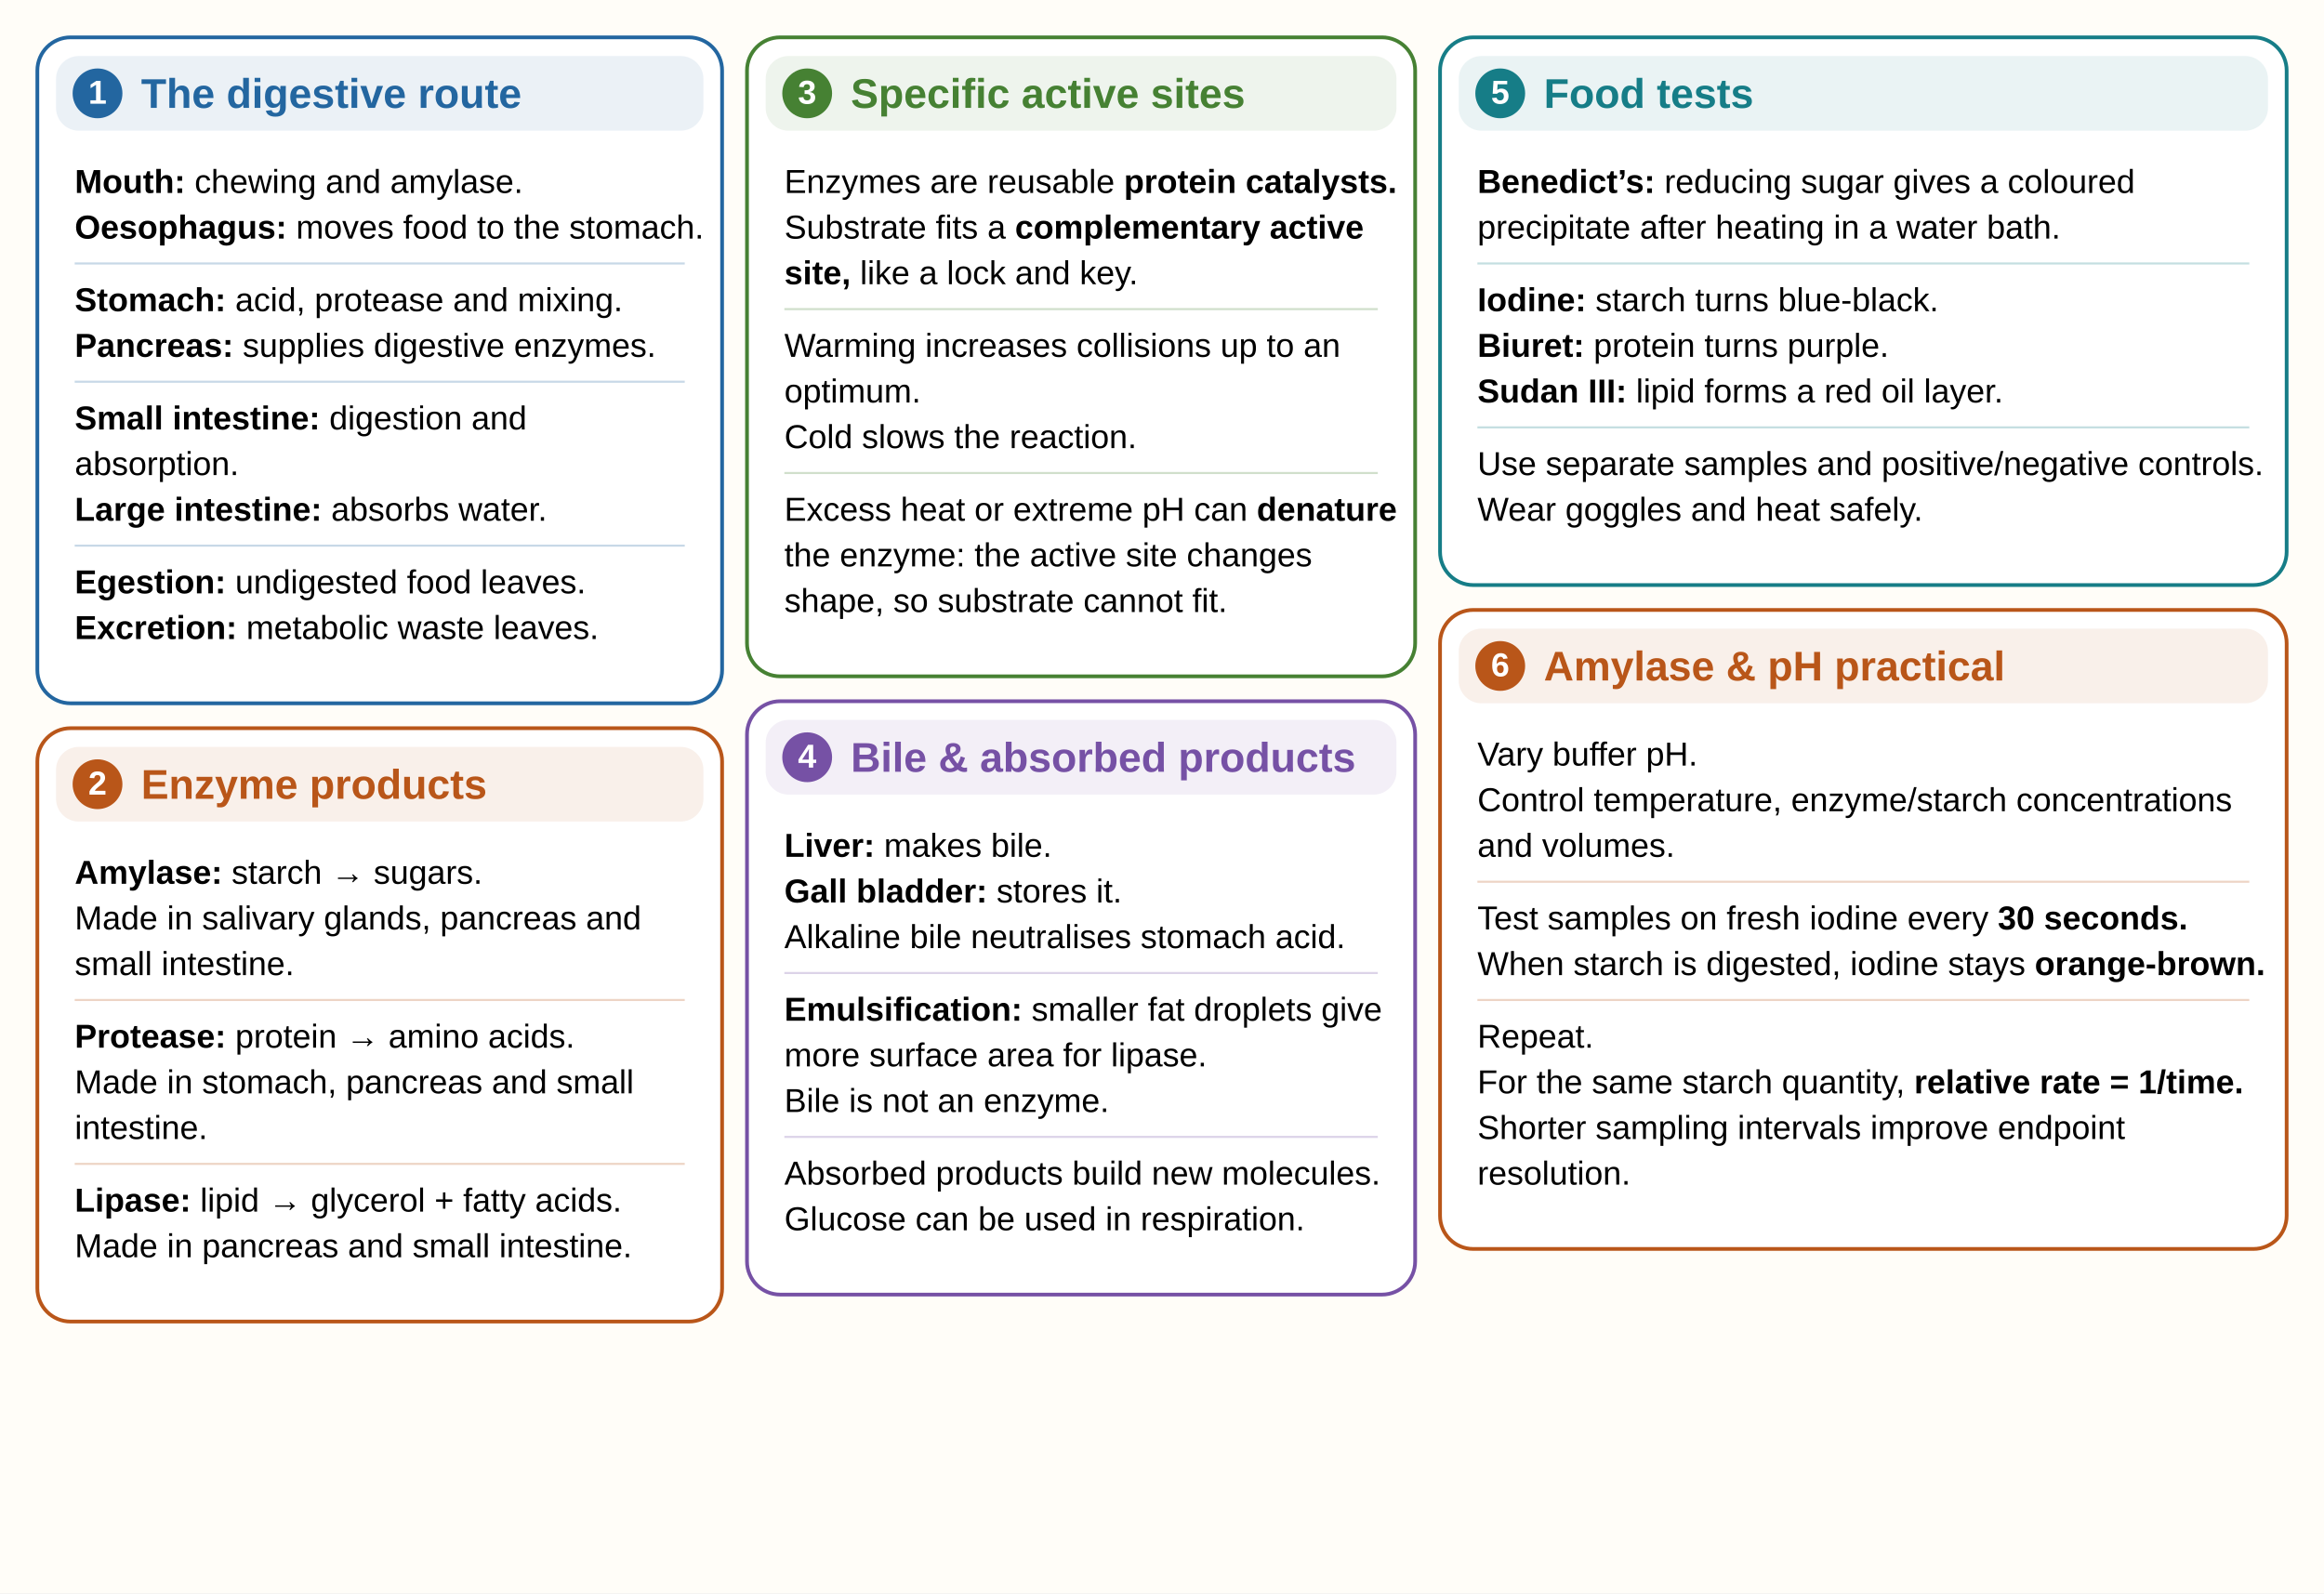
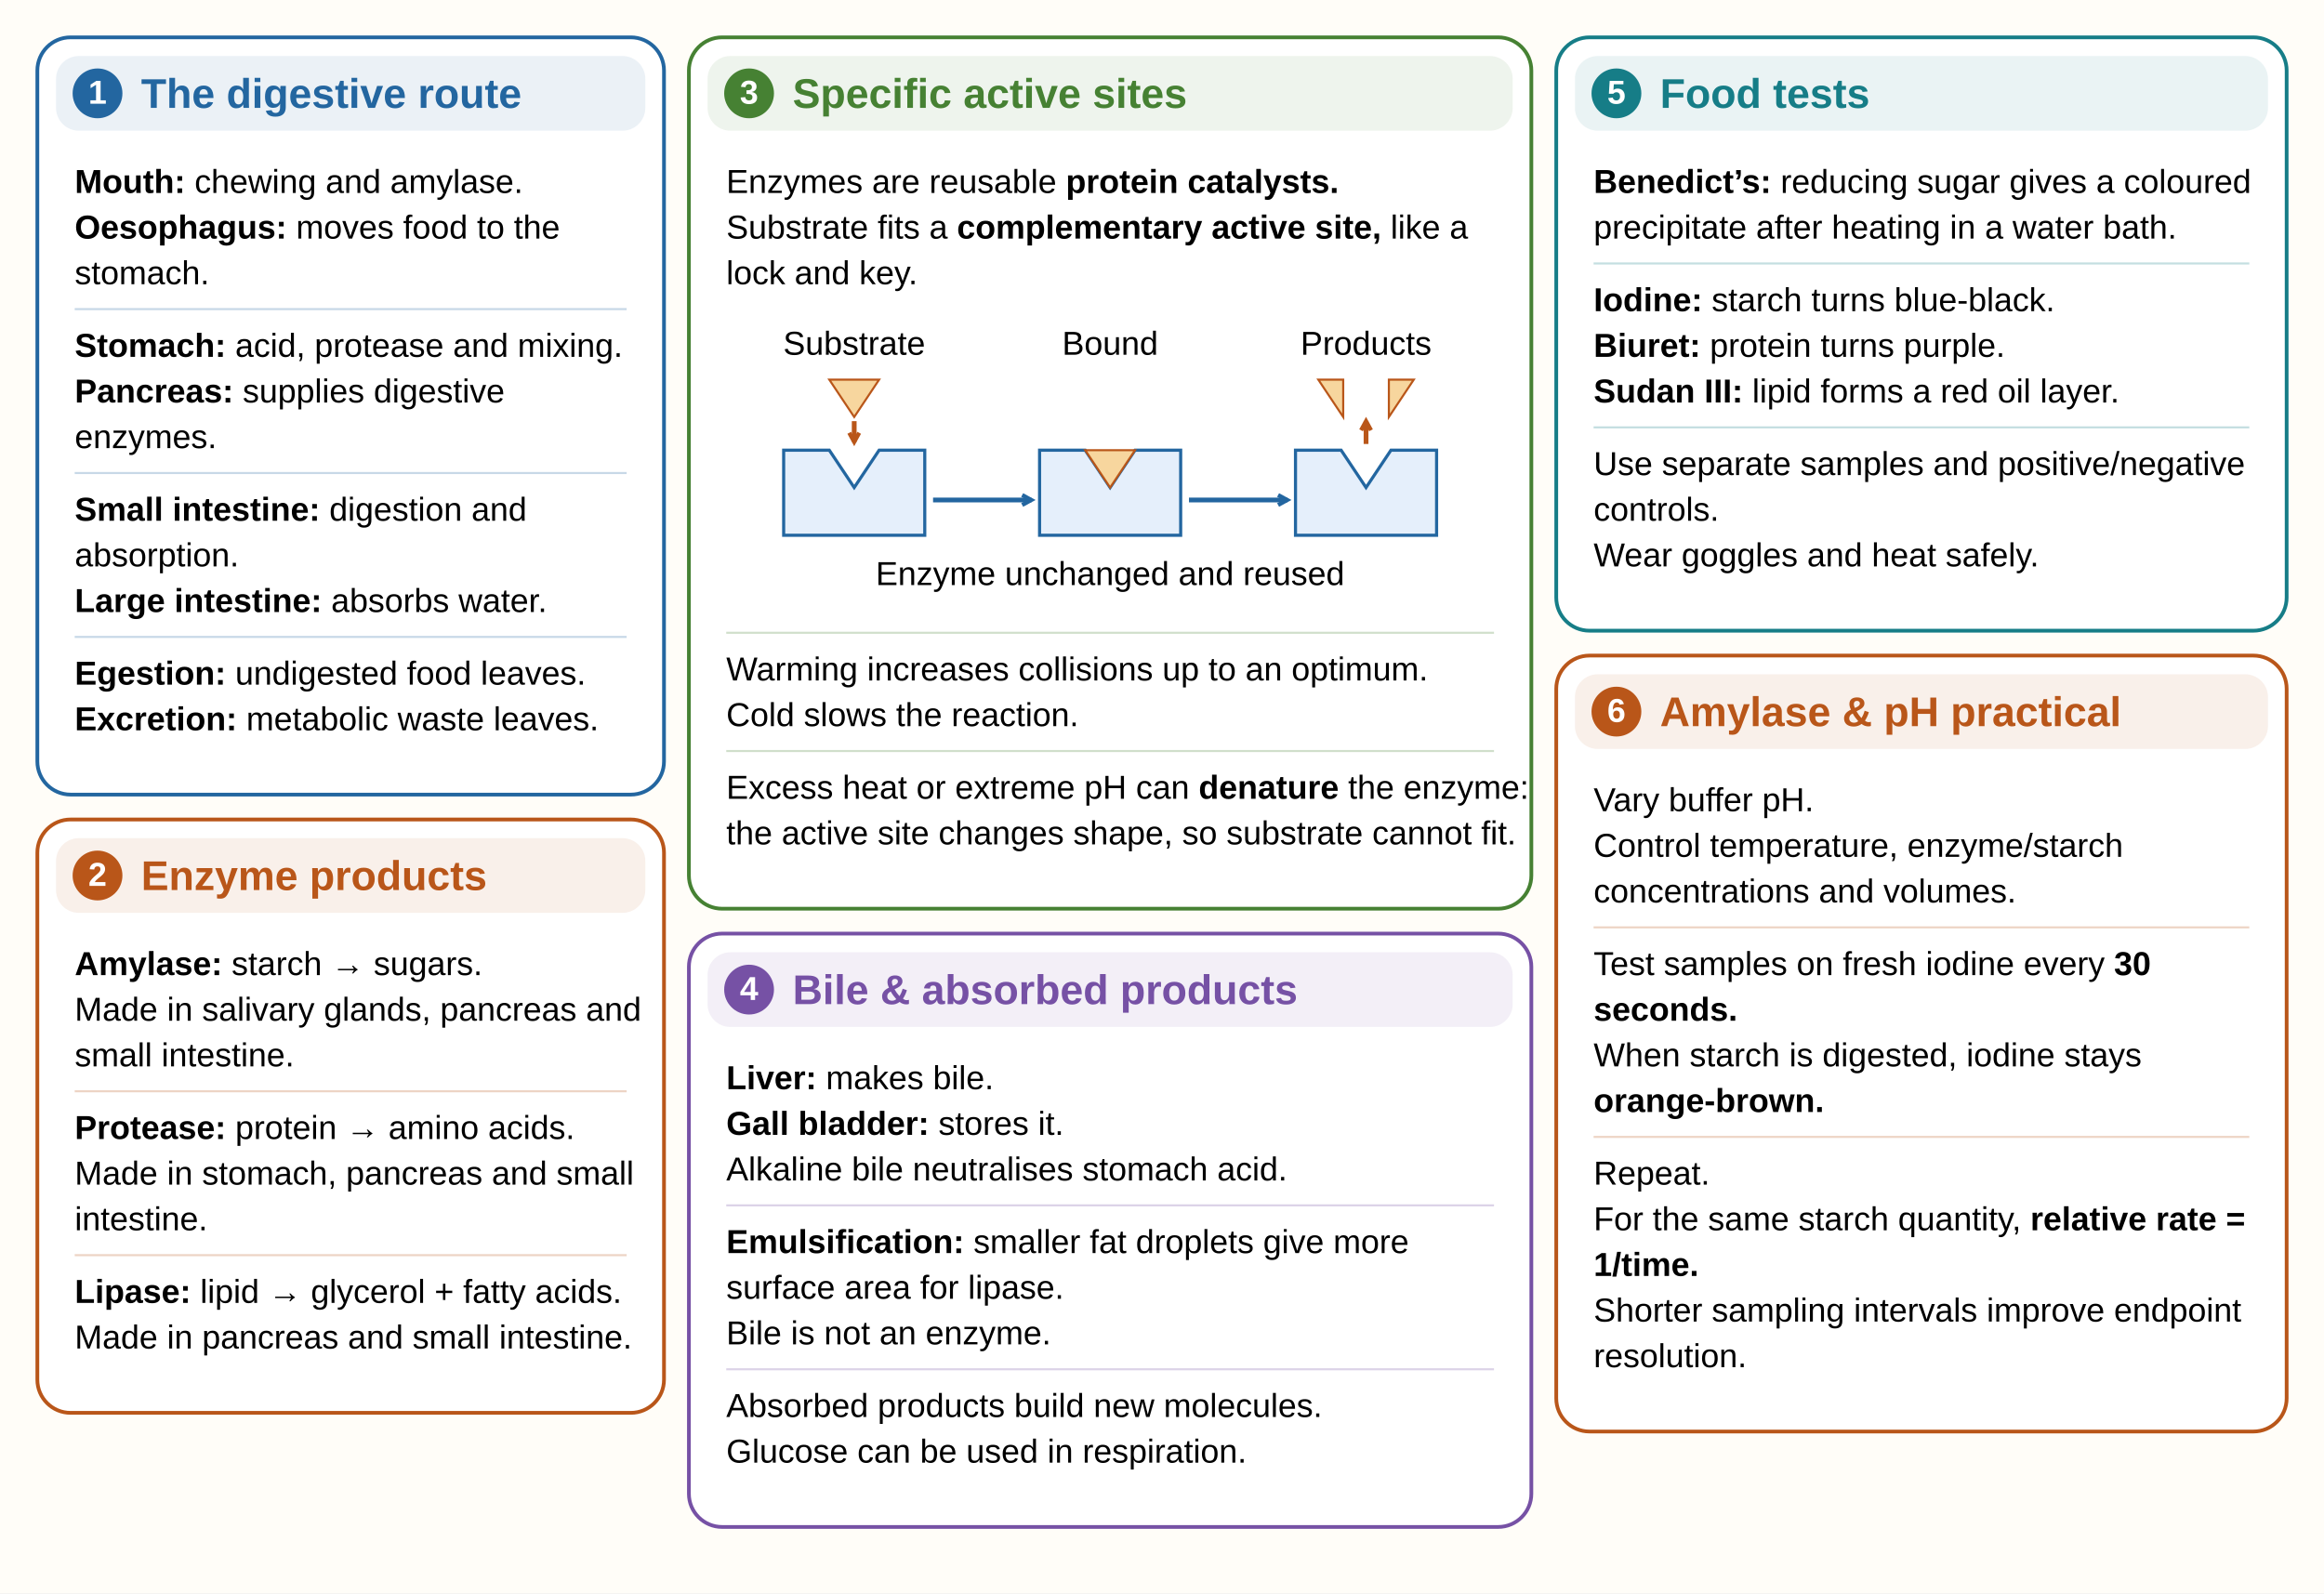
<svg xmlns="http://www.w3.org/2000/svg" width="2400" height="1645.714" viewBox="0 0 1120 768" role="img" aria-labelledby="map-title map-description" data-print-width-mm="277" font-family="Segoe UI,Arial,sans-serif">
  <defs>
    <marker id="arrow-2366a0" viewBox="0 0 10 10" refX="9" refY="5" markerWidth="4" markerHeight="4" orient="auto-start-reverse">
      <path d="M1 1L9 5L1 9" fill="none" stroke="#2366a0" stroke-width="2" stroke-linejoin="round" />
    </marker>
    <marker id="arrow-b95619" viewBox="0 0 10 10" refX="9" refY="5" markerWidth="4" markerHeight="4" orient="auto-start-reverse">
      <path d="M1 1L9 5L1 9" fill="none" stroke="#b95619" stroke-width="2" stroke-linejoin="round" />
    </marker>
    <marker id="arrow-468133" viewBox="0 0 10 10" refX="9" refY="5" markerWidth="4" markerHeight="4" orient="auto-start-reverse">
      <path d="M1 1L9 5L1 9" fill="none" stroke="#468133" stroke-width="2" stroke-linejoin="round" />
    </marker>
    <marker id="arrow-7651a5" viewBox="0 0 10 10" refX="9" refY="5" markerWidth="4" markerHeight="4" orient="auto-start-reverse">
      <path d="M1 1L9 5L1 9" fill="none" stroke="#7651a5" stroke-width="2" stroke-linejoin="round" />
    </marker>
    <marker id="arrow-167d87" viewBox="0 0 10 10" refX="9" refY="5" markerWidth="4" markerHeight="4" orient="auto-start-reverse">
      <path d="M1 1L9 5L1 9" fill="none" stroke="#167d87" stroke-width="2" stroke-linejoin="round" />
    </marker>
    <marker id="arrow-b95619" viewBox="0 0 10 10" refX="9" refY="5" markerWidth="4" markerHeight="4" orient="auto-start-reverse">
      <path d="M1 1L9 5L1 9" fill="none" stroke="#b95619" stroke-width="2" stroke-linejoin="round" />
    </marker>
  </defs>
  <rect width="1120" height="768" fill="#fffdf8" />
-   <g class="map-section" id="section-1" data-source-panel="0" data-bounds="0,0,330,321" transform="translate(18 18)">
-     <rect width="330" height="321" rx="16" fill="white" stroke="#2366a0" stroke-width="1.8" />
-     <g class="section-heading">
-       <rect x="9" y="9" width="312" height="36" rx="11" fill="#2366a0" opacity=".09" />
+   <g class="map-section" id="section-1" data-source-panel="0" data-bounds="0,0,302,365" transform="translate(18 18)">
+     <rect width="302" height="365" rx="16" fill="white" stroke="#2366a0" stroke-width="1.8" />
+     <g class="section-heading">
+       <rect x="9" y="9" width="284" height="36" rx="11" fill="#2366a0" opacity=".09" />
      <circle cx="29" cy="27" r="12" fill="#2366a0" />
      <text class="diagram-label" x="29" y="32" font-size="16" fill="white" font-weight="700" text-anchor="middle">1</text>
      <text class="panel-title" x="50" y="34" font-size="20" fill="#2366a0" font-weight="700" text-anchor="start">The digestive route</text>
    </g>
    <g class="section-body">
      <text class="body-text" x="18" y="75" font-size="16" fill="#000000" font-weight="400" text-anchor="start">
        <tspan font-weight="700">Mouth:</tspan> chewing and amylase.</text>
      <text class="body-text" x="18" y="97" font-size="16" fill="#000000" font-weight="400" text-anchor="start">
-         <tspan font-weight="700">Oesophagus:</tspan> moves food to the stomach.</text>
-       <path class="section-divider" d="M18 109H312" stroke="#2366a0" stroke-opacity=".25" stroke-width="1" fill="none" />
-       <text class="body-text" x="18" y="132" font-size="16" fill="#000000" font-weight="400" text-anchor="start">
+         <tspan font-weight="700">Oesophagus:</tspan> moves food to the</text>
+       <text class="body-text" x="18" y="119" font-size="16" fill="#000000" font-weight="400" text-anchor="start">stomach.</text>
+       <path class="section-divider" d="M18 131H284" stroke="#2366a0" stroke-opacity=".25" stroke-width="1" fill="none" />
+       <text class="body-text" x="18" y="154" font-size="16" fill="#000000" font-weight="400" text-anchor="start">
        <tspan font-weight="700">Stomach:</tspan> acid, protease and mixing.</text>
-       <text class="body-text" x="18" y="154" font-size="16" fill="#000000" font-weight="400" text-anchor="start">
-         <tspan font-weight="700">Pancreas:</tspan> supplies digestive enzymes.</text>
-       <path class="section-divider" d="M18 166H312" stroke="#2366a0" stroke-opacity=".25" stroke-width="1" fill="none" />
-       <text class="body-text" x="18" y="189" font-size="16" fill="#000000" font-weight="400" text-anchor="start">
+       <text class="body-text" x="18" y="176" font-size="16" fill="#000000" font-weight="400" text-anchor="start">
+         <tspan font-weight="700">Pancreas:</tspan> supplies digestive</text>
+       <text class="body-text" x="18" y="198" font-size="16" fill="#000000" font-weight="400" text-anchor="start">enzymes.</text>
+       <path class="section-divider" d="M18 210H284" stroke="#2366a0" stroke-opacity=".25" stroke-width="1" fill="none" />
+       <text class="body-text" x="18" y="233" font-size="16" fill="#000000" font-weight="400" text-anchor="start">
        <tspan font-weight="700">Small</tspan>
        <tspan font-weight="700">intestine:</tspan> digestion and</text>
-       <text class="body-text" x="18" y="211" font-size="16" fill="#000000" font-weight="400" text-anchor="start">absorption.</text>
-       <text class="body-text" x="18" y="233" font-size="16" fill="#000000" font-weight="400" text-anchor="start">
+       <text class="body-text" x="18" y="255" font-size="16" fill="#000000" font-weight="400" text-anchor="start">absorption.</text>
+       <text class="body-text" x="18" y="277" font-size="16" fill="#000000" font-weight="400" text-anchor="start">
        <tspan font-weight="700">Large</tspan>
        <tspan font-weight="700">intestine:</tspan> absorbs water.</text>
-       <path class="section-divider" d="M18 245H312" stroke="#2366a0" stroke-opacity=".25" stroke-width="1" fill="none" />
-       <text class="body-text" x="18" y="268" font-size="16" fill="#000000" font-weight="400" text-anchor="start">
+       <path class="section-divider" d="M18 289H284" stroke="#2366a0" stroke-opacity=".25" stroke-width="1" fill="none" />
+       <text class="body-text" x="18" y="312" font-size="16" fill="#000000" font-weight="400" text-anchor="start">
        <tspan font-weight="700">Egestion:</tspan> undigested food leaves.</text>
-       <text class="body-text" x="18" y="290" font-size="16" fill="#000000" font-weight="400" text-anchor="start">
+       <text class="body-text" x="18" y="334" font-size="16" fill="#000000" font-weight="400" text-anchor="start">
        <tspan font-weight="700">Excretion:</tspan> metabolic waste leaves.</text>
    </g>
  </g>
-   <g class="map-section" id="section-2" data-source-panel="1" data-bounds="0,0,330,286" transform="translate(18 351)">
-     <rect width="330" height="286" rx="16" fill="white" stroke="#b95619" stroke-width="1.8" />
-     <g class="section-heading">
-       <rect x="9" y="9" width="312" height="36" rx="11" fill="#b95619" opacity=".09" />
+   <g class="map-section" id="section-2" data-source-panel="1" data-bounds="0,0,302,286" transform="translate(18 395)">
+     <rect width="302" height="286" rx="16" fill="white" stroke="#b95619" stroke-width="1.8" />
+     <g class="section-heading">
+       <rect x="9" y="9" width="284" height="36" rx="11" fill="#b95619" opacity=".09" />
      <circle cx="29" cy="27" r="12" fill="#b95619" />
      <text class="diagram-label" x="29" y="32" font-size="16" fill="white" font-weight="700" text-anchor="middle">2</text>
      <text class="panel-title" x="50" y="34" font-size="20" fill="#b95619" font-weight="700" text-anchor="start">Enzyme products</text>
    </g>
    <g class="section-body">
      <text class="body-text" x="18" y="75" font-size="16" fill="#000000" font-weight="400" text-anchor="start">
        <tspan font-weight="700">Amylase:</tspan> starch → sugars.</text>
      <text class="body-text" x="18" y="97" font-size="16" fill="#000000" font-weight="400" text-anchor="start">Made in salivary glands, pancreas and</text>
      <text class="body-text" x="18" y="119" font-size="16" fill="#000000" font-weight="400" text-anchor="start">small intestine.</text>
-       <path class="section-divider" d="M18 131H312" stroke="#b95619" stroke-opacity=".25" stroke-width="1" fill="none" />
+       <path class="section-divider" d="M18 131H284" stroke="#b95619" stroke-opacity=".25" stroke-width="1" fill="none" />
      <text class="body-text" x="18" y="154" font-size="16" fill="#000000" font-weight="400" text-anchor="start">
        <tspan font-weight="700">Protease:</tspan> protein → amino acids.</text>
      <text class="body-text" x="18" y="176" font-size="16" fill="#000000" font-weight="400" text-anchor="start">Made in stomach, pancreas and small</text>
      <text class="body-text" x="18" y="198" font-size="16" fill="#000000" font-weight="400" text-anchor="start">intestine.</text>
-       <path class="section-divider" d="M18 210H312" stroke="#b95619" stroke-opacity=".25" stroke-width="1" fill="none" />
+       <path class="section-divider" d="M18 210H284" stroke="#b95619" stroke-opacity=".25" stroke-width="1" fill="none" />
      <text class="body-text" x="18" y="233" font-size="16" fill="#000000" font-weight="400" text-anchor="start">
        <tspan font-weight="700">Lipase:</tspan> lipid → glycerol + fatty acids.</text>
      <text class="body-text" x="18" y="255" font-size="16" fill="#000000" font-weight="400" text-anchor="start">Made in pancreas and small intestine.</text>
    </g>
  </g>
-   <g class="map-section" id="section-3" data-source-panel="2" data-bounds="0,0,322,308" transform="translate(360 18)">
-     <rect width="322" height="308" rx="16" fill="white" stroke="#468133" stroke-width="1.8" />
-     <g class="section-heading">
-       <rect x="9" y="9" width="304" height="36" rx="11" fill="#468133" opacity=".09" />
+   <g class="map-section" id="section-3" data-source-panel="2" data-bounds="0,0,406,420" transform="translate(332 18)">
+     <rect width="406" height="420" rx="16" fill="white" stroke="#468133" stroke-width="1.8" />
+     <g class="section-heading">
+       <rect x="9" y="9" width="388" height="36" rx="11" fill="#468133" opacity=".09" />
      <circle cx="29" cy="27" r="12" fill="#468133" />
      <text class="diagram-label" x="29" y="32" font-size="16" fill="white" font-weight="700" text-anchor="middle">3</text>
      <text class="panel-title" x="50" y="34" font-size="20" fill="#468133" font-weight="700" text-anchor="start">Specific active sites</text>
    </g>
    <g class="section-body">
      <text class="body-text" x="18" y="75" font-size="16" fill="#000000" font-weight="400" text-anchor="start">Enzymes are reusable <tspan font-weight="700">protein</tspan>
        <tspan font-weight="700">catalysts.</tspan>
      </text>
      <text class="body-text" x="18" y="97" font-size="16" fill="#000000" font-weight="400" text-anchor="start">Substrate fits a <tspan font-weight="700">complementary</tspan>
        <tspan font-weight="700">active</tspan>
-       </text>
-       <text class="body-text" x="18" y="119" font-size="16" fill="#000000" font-weight="400" text-anchor="start">
-         <tspan font-weight="700">site,</tspan> like a lock and key.</text>
-       <path class="section-divider" d="M18 131H304" stroke="#468133" stroke-opacity=".25" stroke-width="1" fill="none" />
-       <text class="body-text" x="18" y="154" font-size="16" fill="#000000" font-weight="400" text-anchor="start">Warming increases collisions up to an</text>
-       <text class="body-text" x="18" y="176" font-size="16" fill="#000000" font-weight="400" text-anchor="start">optimum.</text>
-       <text class="body-text" x="18" y="198" font-size="16" fill="#000000" font-weight="400" text-anchor="start">Cold slows the reaction.</text>
-       <path class="section-divider" d="M18 210H304" stroke="#468133" stroke-opacity=".25" stroke-width="1" fill="none" />
-       <text class="body-text" x="18" y="233" font-size="16" fill="#000000" font-weight="400" text-anchor="start">Excess heat or extreme pH can <tspan font-weight="700">denature</tspan>
-       </text>
-       <text class="body-text" x="18" y="255" font-size="16" fill="#000000" font-weight="400" text-anchor="start">the enzyme: the active site changes</text>
-       <text class="body-text" x="18" y="277" font-size="16" fill="#000000" font-weight="400" text-anchor="start">shape, so substrate cannot fit.</text>
-     </g>
-   </g>
-   <g class="map-section" id="section-4" data-source-panel="3" data-bounds="0,0,322,286" transform="translate(360 338)">
-     <rect width="322" height="286" rx="16" fill="white" stroke="#7651a5" stroke-width="1.8" />
-     <g class="section-heading">
-       <rect x="9" y="9" width="304" height="36" rx="11" fill="#7651a5" opacity=".09" />
+         <tspan font-weight="700">site,</tspan> like a</text>
+       <text class="body-text" x="18" y="119" font-size="16" fill="#000000" font-weight="400" text-anchor="start">lock and key.</text>
+       <g transform="translate(18 137)">
+         <g class="explanatory-diagram" data-diagram="enzyme">
+           <path d="M27.667 62H49.667L61.667 80L73.667 62H95.667V103H27.667Z" fill="#e5effb" stroke="#2366a0" stroke-width="1.5" />
+           <path d="M49.667 28H73.667L61.667 46Z" fill="#f7d69e" stroke="#b95619" />
+           <path d="M61.667 48L61.667 58" stroke="#b95619" stroke-width="2.3" fill="none" />
+           <path d="M59.27 53.612L61.667 58L64.064 53.612" stroke="#b95619" stroke-width="2" fill="none" />
+           <text class="diagram-label" x="61.667" y="16" font-size="16" fill="#000000" text-anchor="middle">Substrate</text>
+           <path d="M99.667 86L147.0 86" stroke="#2366a0" stroke-width="2.3" fill="none" />
+           <path d="M142.612 88.397L147.0 86L142.612 83.603" stroke="#2366a0" stroke-width="2" fill="none" />
+           <path d="M151.0 62H173.0L185.0 80L197.0 62H219.0V103H151.0Z" fill="#e5effb" stroke="#2366a0" stroke-width="1.5" />
+           <path d="M173.0 62H197.0L185.0 80Z" fill="#f7d69e" stroke="#b95619" />
+           <text class="diagram-label" x="185.0" y="16" font-size="16" fill="#000000" text-anchor="middle">Bound</text>
+           <path d="M223.0 86L270.333 86" stroke="#2366a0" stroke-width="2.3" fill="none" />
+           <path d="M265.945 88.397L270.333 86L265.945 83.603" stroke="#2366a0" stroke-width="2" fill="none" />
+           <path d="M274.333 62H296.333L308.333 80L320.333 62H342.333V103H274.333Z" fill="#e5effb" stroke="#2366a0" stroke-width="1.5" />
+           <path d="M285.333 28H297.333V46Z M319.333 28H331.333L319.333 46Z" fill="#f7d69e" stroke="#b95619" />
+           <path d="M308.333 59L308.333 48" stroke="#b95619" stroke-width="2.3" fill="none" />
+           <path d="M310.73 52.388L308.333 48L305.936 52.388" stroke="#b95619" stroke-width="2" fill="none" />
+           <text class="diagram-label" x="308.333" y="16" font-size="16" fill="#000000" text-anchor="middle">Products</text>
+           <text class="diagram-label" x="185.0" y="127" font-size="16" fill="#000000" text-anchor="middle">Enzyme unchanged and reused</text>
+         </g>
+       </g>
+       <path class="section-divider" d="M18 287H388" stroke="#468133" stroke-opacity=".25" stroke-width="1" fill="none" />
+       <text class="body-text" x="18" y="310" font-size="16" fill="#000000" font-weight="400" text-anchor="start">Warming increases collisions up to an optimum.</text>
+       <text class="body-text" x="18" y="332" font-size="16" fill="#000000" font-weight="400" text-anchor="start">Cold slows the reaction.</text>
+       <path class="section-divider" d="M18 344H388" stroke="#468133" stroke-opacity=".25" stroke-width="1" fill="none" />
+       <text class="body-text" x="18" y="367" font-size="16" fill="#000000" font-weight="400" text-anchor="start">Excess heat or extreme pH can <tspan font-weight="700">denature</tspan> the enzyme:</text>
+       <text class="body-text" x="18" y="389" font-size="16" fill="#000000" font-weight="400" text-anchor="start">the active site changes shape, so substrate cannot fit.</text>
+     </g>
+   </g>
+   <g class="map-section" id="section-4" data-source-panel="3" data-bounds="0,0,406,286" transform="translate(332 450)">
+     <rect width="406" height="286" rx="16" fill="white" stroke="#7651a5" stroke-width="1.8" />
+     <g class="section-heading">
+       <rect x="9" y="9" width="388" height="36" rx="11" fill="#7651a5" opacity=".09" />
      <circle cx="29" cy="27" r="12" fill="#7651a5" />
      <text class="diagram-label" x="29" y="32" font-size="16" fill="white" font-weight="700" text-anchor="middle">4</text>
      <text class="panel-title" x="50" y="34" font-size="20" fill="#7651a5" font-weight="700" text-anchor="start">Bile &amp; absorbed products</text>
    </g>
    <g class="section-body">
      <text class="body-text" x="18" y="75" font-size="16" fill="#000000" font-weight="400" text-anchor="start">
        <tspan font-weight="700">Liver:</tspan> makes bile.</text>
      <text class="body-text" x="18" y="97" font-size="16" fill="#000000" font-weight="400" text-anchor="start">
        <tspan font-weight="700">Gall</tspan>
        <tspan font-weight="700">bladder:</tspan> stores it.</text>
      <text class="body-text" x="18" y="119" font-size="16" fill="#000000" font-weight="400" text-anchor="start">Alkaline bile neutralises stomach acid.</text>
-       <path class="section-divider" d="M18 131H304" stroke="#7651a5" stroke-opacity=".25" stroke-width="1" fill="none" />
-       <text class="body-text" x="18" y="154" font-size="16" fill="#000000" font-weight="400" text-anchor="start">
-         <tspan font-weight="700">Emulsification:</tspan> smaller fat droplets give</text>
-       <text class="body-text" x="18" y="176" font-size="16" fill="#000000" font-weight="400" text-anchor="start">more surface area for lipase.</text>
+       <path class="section-divider" d="M18 131H388" stroke="#7651a5" stroke-opacity=".25" stroke-width="1" fill="none" />
+       <text class="body-text" x="18" y="154" font-size="16" fill="#000000" font-weight="400" text-anchor="start">
+         <tspan font-weight="700">Emulsification:</tspan> smaller fat droplets give more</text>
+       <text class="body-text" x="18" y="176" font-size="16" fill="#000000" font-weight="400" text-anchor="start">surface area for lipase.</text>
      <text class="body-text" x="18" y="198" font-size="16" fill="#000000" font-weight="400" text-anchor="start">Bile is not an enzyme.</text>
-       <path class="section-divider" d="M18 210H304" stroke="#7651a5" stroke-opacity=".25" stroke-width="1" fill="none" />
+       <path class="section-divider" d="M18 210H388" stroke="#7651a5" stroke-opacity=".25" stroke-width="1" fill="none" />
      <text class="body-text" x="18" y="233" font-size="16" fill="#000000" font-weight="400" text-anchor="start">Absorbed products build new molecules.</text>
      <text class="body-text" x="18" y="255" font-size="16" fill="#000000" font-weight="400" text-anchor="start">Glucose can be used in respiration.</text>
    </g>
  </g>
-   <g class="map-section" id="section-5" data-source-panel="4" data-bounds="0,0,408,264" transform="translate(694 18)">
-     <rect width="408" height="264" rx="16" fill="white" stroke="#167d87" stroke-width="1.8" />
-     <g class="section-heading">
-       <rect x="9" y="9" width="390" height="36" rx="11" fill="#167d87" opacity=".09" />
+   <g class="map-section" id="section-5" data-source-panel="4" data-bounds="0,0,352,286" transform="translate(750 18)">
+     <rect width="352" height="286" rx="16" fill="white" stroke="#167d87" stroke-width="1.8" />
+     <g class="section-heading">
+       <rect x="9" y="9" width="334" height="36" rx="11" fill="#167d87" opacity=".09" />
      <circle cx="29" cy="27" r="12" fill="#167d87" />
      <text class="diagram-label" x="29" y="32" font-size="16" fill="white" font-weight="700" text-anchor="middle">5</text>
      <text class="panel-title" x="50" y="34" font-size="20" fill="#167d87" font-weight="700" text-anchor="start">Food tests</text>
    </g>
    <g class="section-body">
      <text class="body-text" x="18" y="75" font-size="16" fill="#000000" font-weight="400" text-anchor="start">
        <tspan font-weight="700">Benedict’s:</tspan> reducing sugar gives a coloured</text>
      <text class="body-text" x="18" y="97" font-size="16" fill="#000000" font-weight="400" text-anchor="start">precipitate after heating in a water bath.</text>
-       <path class="section-divider" d="M18 109H390" stroke="#167d87" stroke-opacity=".25" stroke-width="1" fill="none" />
+       <path class="section-divider" d="M18 109H334" stroke="#167d87" stroke-opacity=".25" stroke-width="1" fill="none" />
      <text class="body-text" x="18" y="132" font-size="16" fill="#000000" font-weight="400" text-anchor="start">
        <tspan font-weight="700">Iodine:</tspan> starch turns blue-black.</text>
      <text class="body-text" x="18" y="154" font-size="16" fill="#000000" font-weight="400" text-anchor="start">
        <tspan font-weight="700">Biuret:</tspan> protein turns purple.</text>
      <text class="body-text" x="18" y="176" font-size="16" fill="#000000" font-weight="400" text-anchor="start">
        <tspan font-weight="700">Sudan</tspan>
        <tspan font-weight="700">III:</tspan> lipid forms a red oil layer.</text>
-       <path class="section-divider" d="M18 188H390" stroke="#167d87" stroke-opacity=".25" stroke-width="1" fill="none" />
-       <text class="body-text" x="18" y="211" font-size="16" fill="#000000" font-weight="400" text-anchor="start">Use separate samples and positive/negative controls.</text>
-       <text class="body-text" x="18" y="233" font-size="16" fill="#000000" font-weight="400" text-anchor="start">Wear goggles and heat safely.</text>
-     </g>
-   </g>
-   <g class="map-section" id="section-6" data-source-panel="5" data-bounds="0,0,408,308" transform="translate(694 294)">
-     <rect width="408" height="308" rx="16" fill="white" stroke="#b95619" stroke-width="1.8" />
-     <g class="section-heading">
-       <rect x="9" y="9" width="390" height="36" rx="11" fill="#b95619" opacity=".09" />
+       <path class="section-divider" d="M18 188H334" stroke="#167d87" stroke-opacity=".25" stroke-width="1" fill="none" />
+       <text class="body-text" x="18" y="211" font-size="16" fill="#000000" font-weight="400" text-anchor="start">Use separate samples and positive/negative</text>
+       <text class="body-text" x="18" y="233" font-size="16" fill="#000000" font-weight="400" text-anchor="start">controls.</text>
+       <text class="body-text" x="18" y="255" font-size="16" fill="#000000" font-weight="400" text-anchor="start">Wear goggles and heat safely.</text>
+     </g>
+   </g>
+   <g class="map-section" id="section-6" data-source-panel="5" data-bounds="0,0,352,374" transform="translate(750 316)">
+     <rect width="352" height="374" rx="16" fill="white" stroke="#b95619" stroke-width="1.8" />
+     <g class="section-heading">
+       <rect x="9" y="9" width="334" height="36" rx="11" fill="#b95619" opacity=".09" />
      <circle cx="29" cy="27" r="12" fill="#b95619" />
      <text class="diagram-label" x="29" y="32" font-size="16" fill="white" font-weight="700" text-anchor="middle">6</text>
      <text class="panel-title" x="50" y="34" font-size="20" fill="#b95619" font-weight="700" text-anchor="start">Amylase &amp; pH practical</text>
    </g>
    <g class="section-body">
      <text class="body-text" x="18" y="75" font-size="16" fill="#000000" font-weight="400" text-anchor="start">Vary buffer pH.</text>
-       <text class="body-text" x="18" y="97" font-size="16" fill="#000000" font-weight="400" text-anchor="start">Control temperature, enzyme/starch concentrations</text>
-       <text class="body-text" x="18" y="119" font-size="16" fill="#000000" font-weight="400" text-anchor="start">and volumes.</text>
-       <path class="section-divider" d="M18 131H390" stroke="#b95619" stroke-opacity=".25" stroke-width="1" fill="none" />
+       <text class="body-text" x="18" y="97" font-size="16" fill="#000000" font-weight="400" text-anchor="start">Control temperature, enzyme/starch</text>
+       <text class="body-text" x="18" y="119" font-size="16" fill="#000000" font-weight="400" text-anchor="start">concentrations and volumes.</text>
+       <path class="section-divider" d="M18 131H334" stroke="#b95619" stroke-opacity=".25" stroke-width="1" fill="none" />
      <text class="body-text" x="18" y="154" font-size="16" fill="#000000" font-weight="400" text-anchor="start">Test samples on fresh iodine every <tspan font-weight="700">30</tspan>
+       </text>
+       <text class="body-text" x="18" y="176" font-size="16" fill="#000000" font-weight="400" text-anchor="start">
        <tspan font-weight="700">seconds.</tspan>
      </text>
-       <text class="body-text" x="18" y="176" font-size="16" fill="#000000" font-weight="400" text-anchor="start">When starch is digested, iodine stays <tspan font-weight="700">orange-brown.</tspan>
-       </text>
-       <path class="section-divider" d="M18 188H390" stroke="#b95619" stroke-opacity=".25" stroke-width="1" fill="none" />
-       <text class="body-text" x="18" y="211" font-size="16" fill="#000000" font-weight="400" text-anchor="start">Repeat.</text>
-       <text class="body-text" x="18" y="233" font-size="16" fill="#000000" font-weight="400" text-anchor="start">For the same starch quantity, <tspan font-weight="700">relative</tspan>
+       <text class="body-text" x="18" y="198" font-size="16" fill="#000000" font-weight="400" text-anchor="start">When starch is digested, iodine stays</text>
+       <text class="body-text" x="18" y="220" font-size="16" fill="#000000" font-weight="400" text-anchor="start">
+         <tspan font-weight="700">orange-brown.</tspan>
+       </text>
+       <path class="section-divider" d="M18 232H334" stroke="#b95619" stroke-opacity=".25" stroke-width="1" fill="none" />
+       <text class="body-text" x="18" y="255" font-size="16" fill="#000000" font-weight="400" text-anchor="start">Repeat.</text>
+       <text class="body-text" x="18" y="277" font-size="16" fill="#000000" font-weight="400" text-anchor="start">For the same starch quantity, <tspan font-weight="700">relative</tspan>
        <tspan font-weight="700">rate</tspan>
        <tspan font-weight="700">=</tspan>
+       </text>
+       <text class="body-text" x="18" y="299" font-size="16" fill="#000000" font-weight="400" text-anchor="start">
        <tspan font-weight="700">1/time.</tspan>
      </text>
-       <text class="body-text" x="18" y="255" font-size="16" fill="#000000" font-weight="400" text-anchor="start">Shorter sampling intervals improve endpoint</text>
-       <text class="body-text" x="18" y="277" font-size="16" fill="#000000" font-weight="400" text-anchor="start">resolution.</text>
+       <text class="body-text" x="18" y="321" font-size="16" fill="#000000" font-weight="400" text-anchor="start">Shorter sampling intervals improve endpoint</text>
+       <text class="body-text" x="18" y="343" font-size="16" fill="#000000" font-weight="400" text-anchor="start">resolution.</text>
    </g>
  </g>
</svg>
